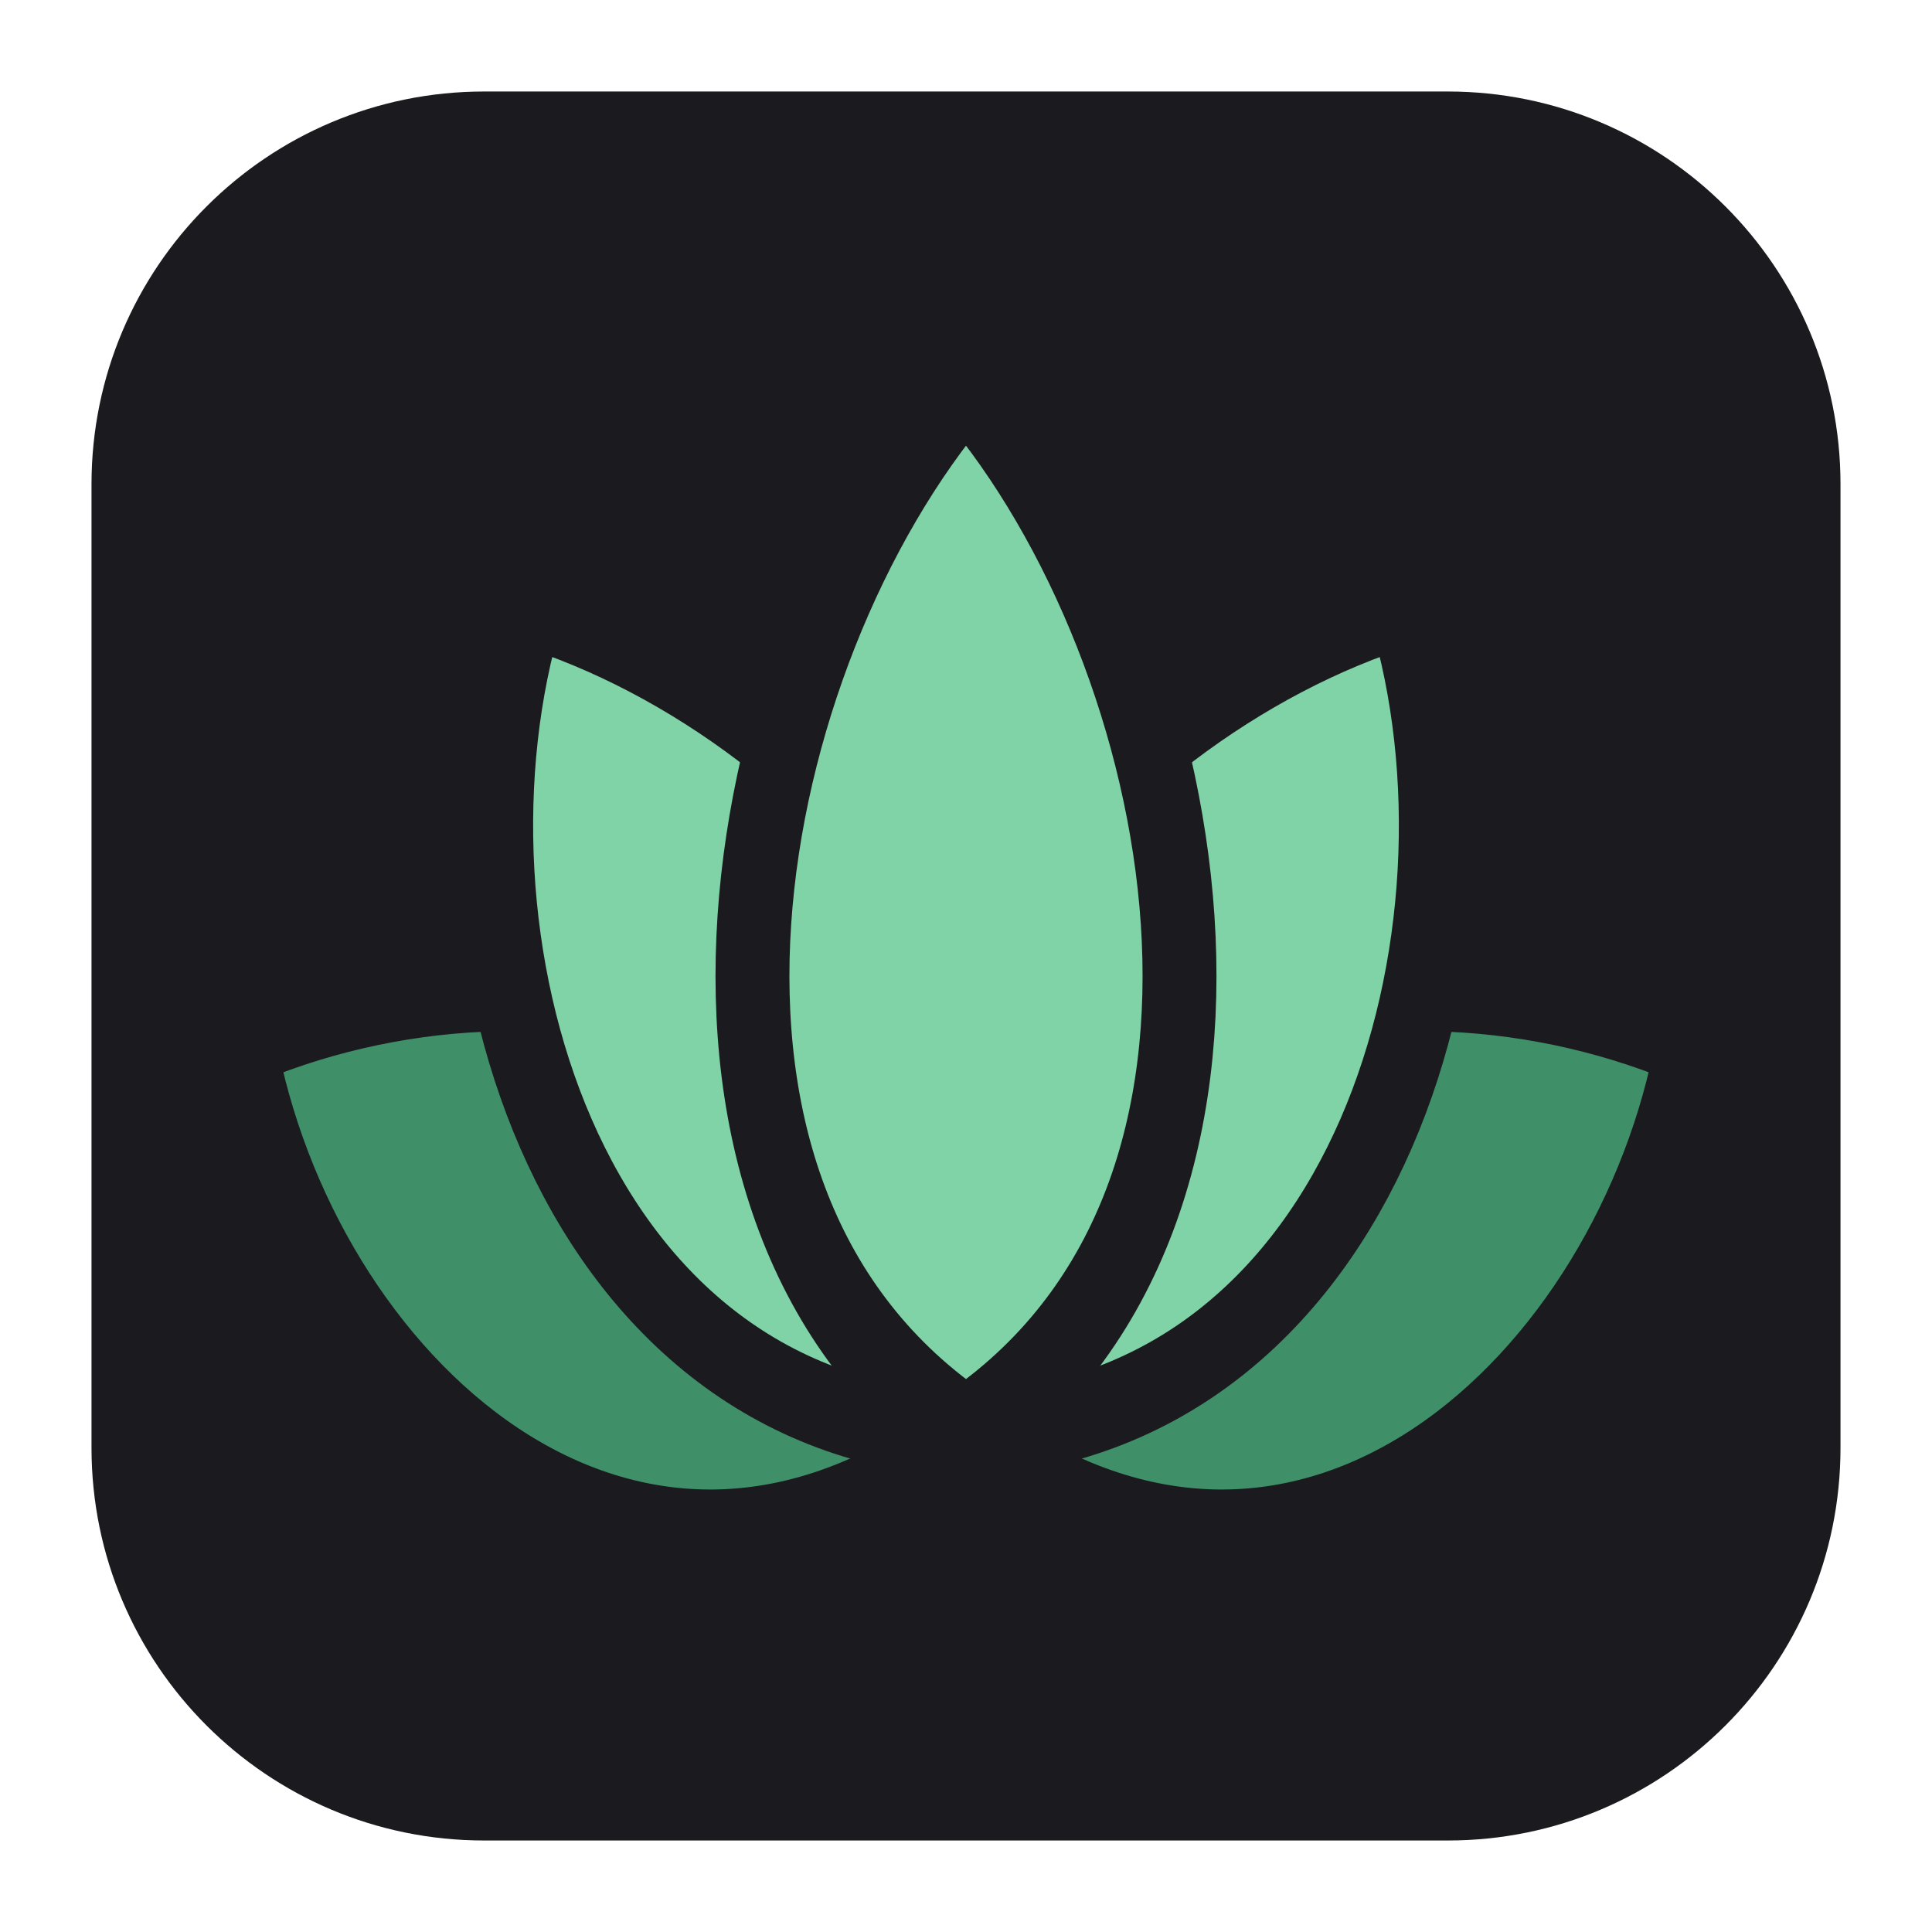
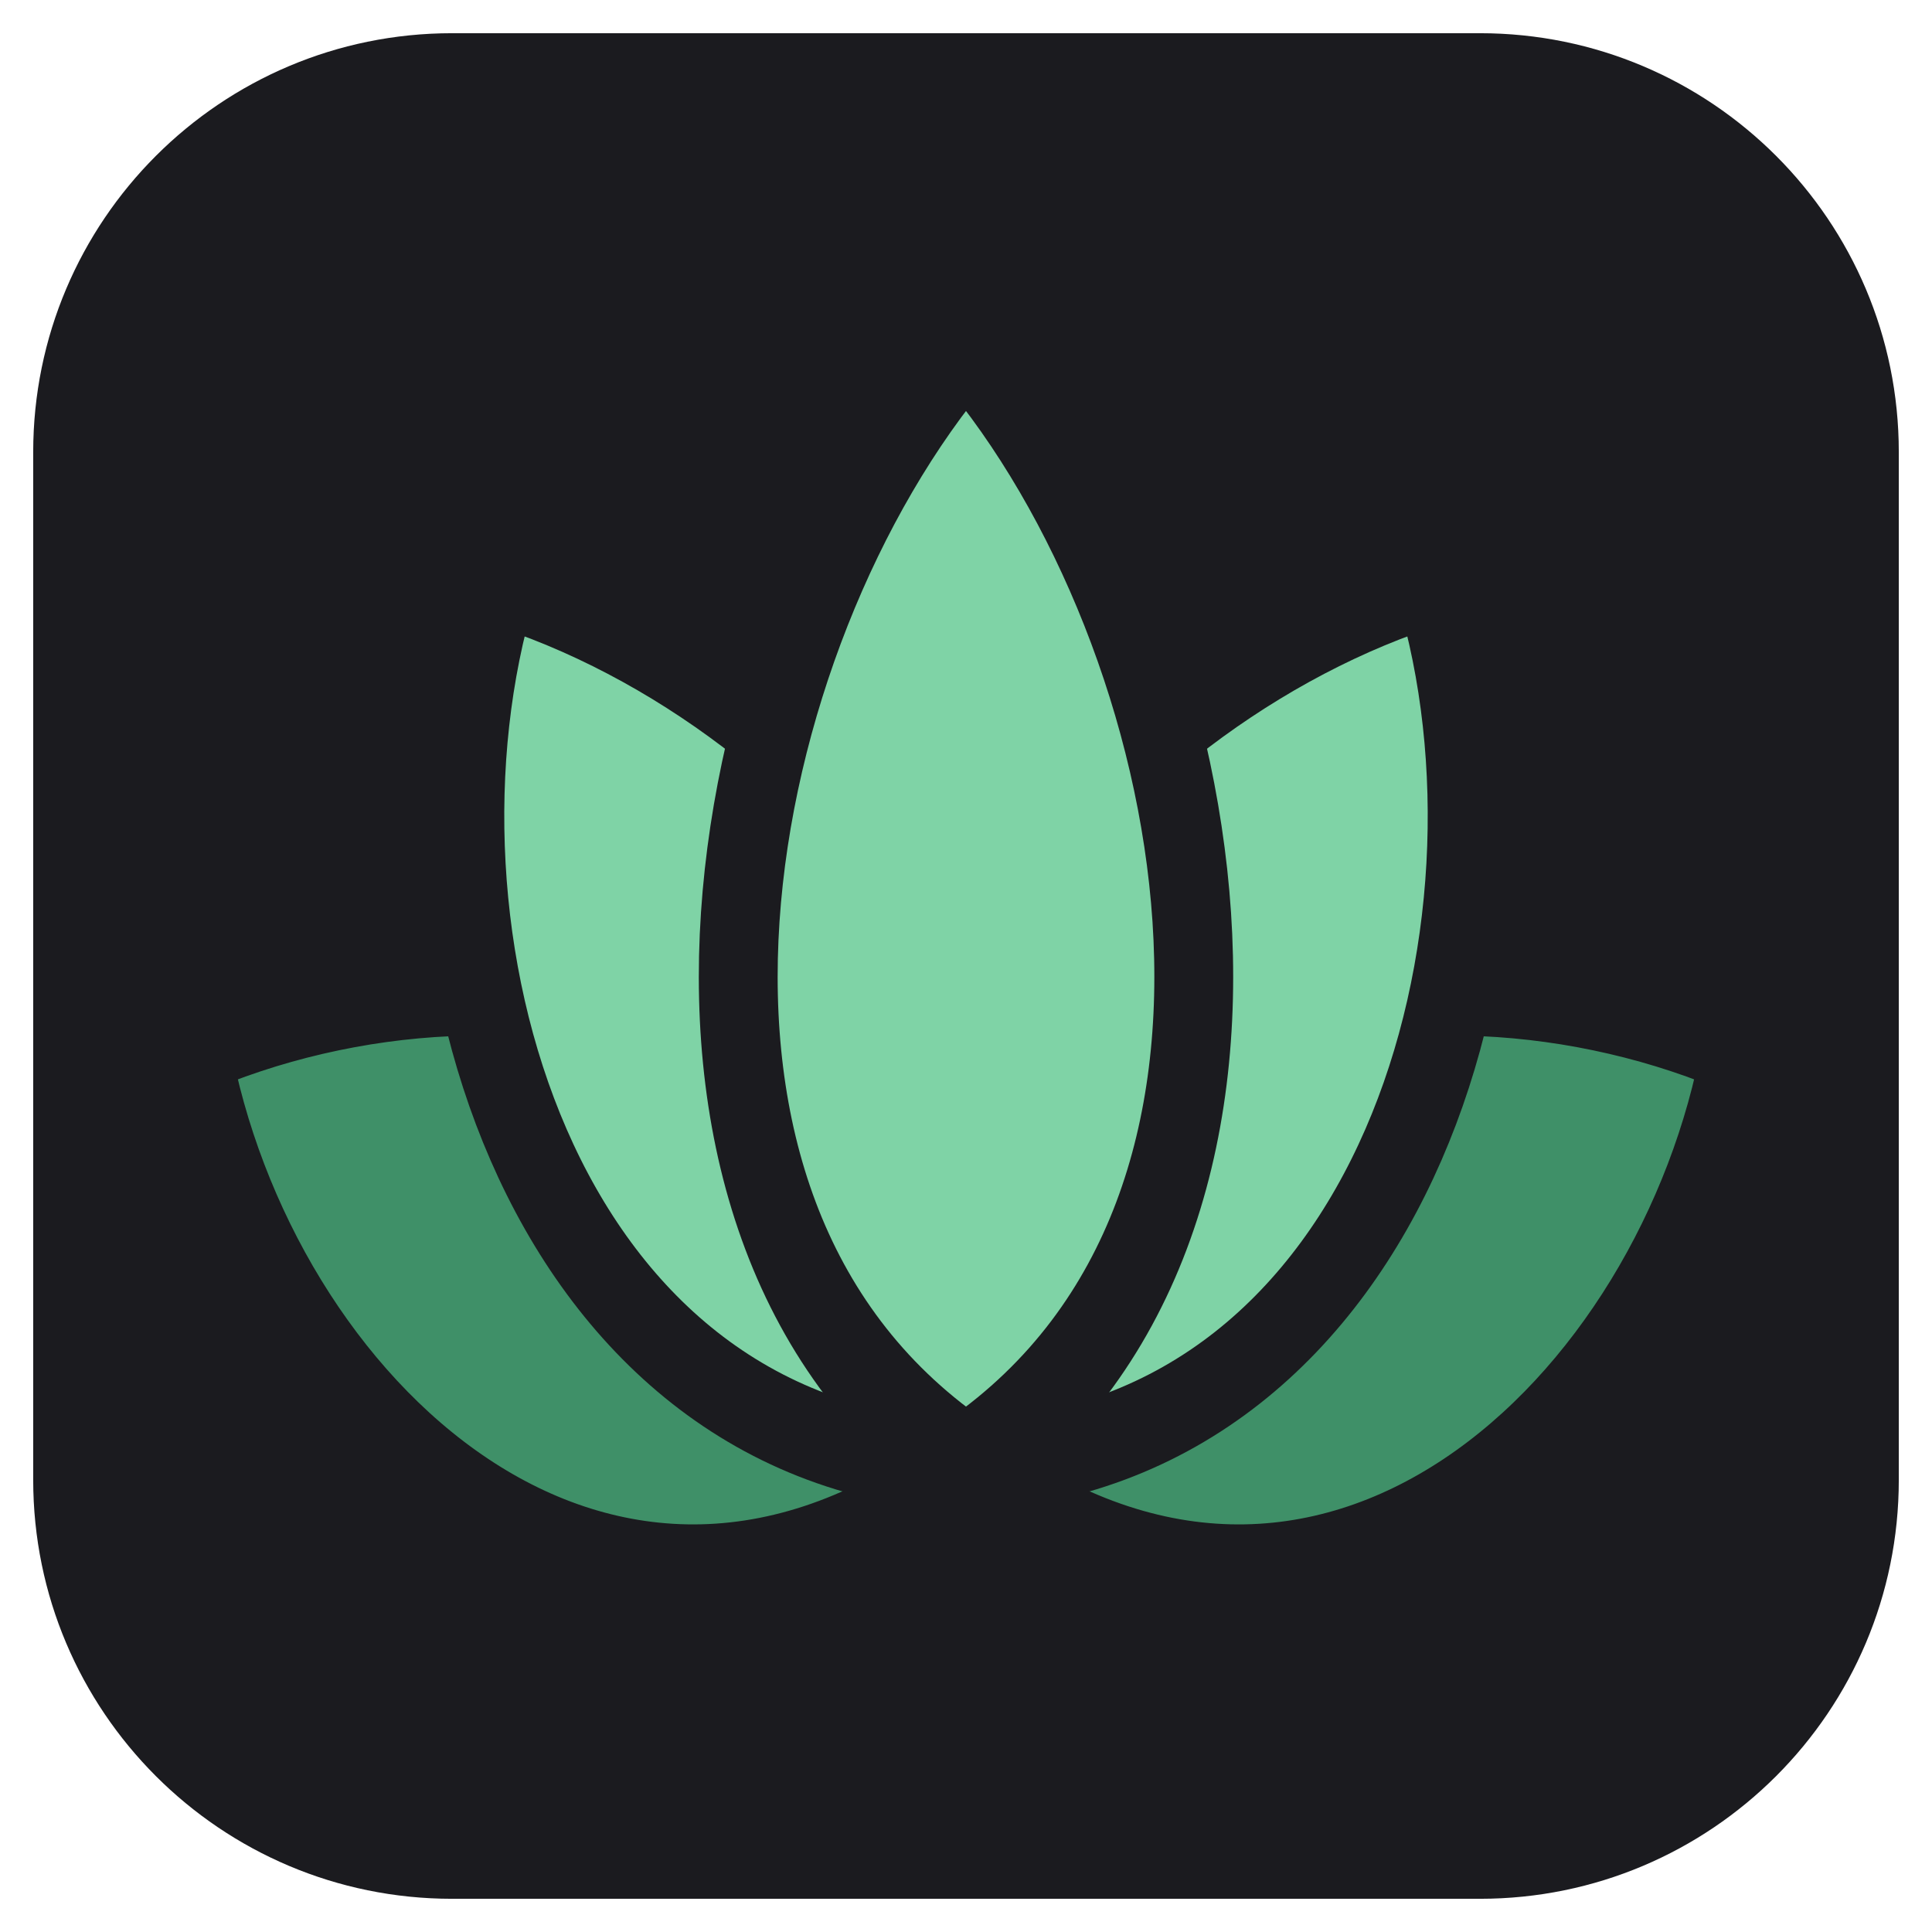
<svg xmlns="http://www.w3.org/2000/svg" width="1024" height="1024" viewBox="0 0 1024 1024">
-   <g transform="translate(512 512) scale(1.125) translate(-512 -512)">
+   <g transform="translate(512 512) scale(1.2) translate(-512 -512)">
    <rect x="100" y="100" width="824" height="824" rx="185" fill="#1b1b1f" />
    <g transform="translate(512,733.06) scale(3.2974)">
      <path d="M0,0 C50,-26 34,-88 0,-118 C-34,-88 -50,-26 0,0 Z" fill="#3f9068" stroke="#1b1b1f" stroke-width="11" stroke-linejoin="round" transform="rotate(-62) scale(1.12,1)" />
      <path d="M0,0 C50,-26 34,-88 0,-118 C-34,-88 -50,-26 0,0 Z" fill="#3f9068" stroke="#1b1b1f" stroke-width="11" stroke-linejoin="round" transform="rotate(62) scale(1.12,1)" />
      <path d="M0,0 C50,-26 34,-88 0,-118 C-34,-88 -50,-26 0,0 Z" fill="#7fd3a6" stroke="#1b1b1f" stroke-width="11" stroke-linejoin="round" transform="rotate(-28) scale(1,1.14)" />
      <path d="M0,0 C50,-26 34,-88 0,-118 C-34,-88 -50,-26 0,0 Z" fill="#7fd3a6" stroke="#1b1b1f" stroke-width="11" stroke-linejoin="round" transform="rotate(28) scale(1,1.14)" />
      <path d="M0,0 C50,-26 34,-88 0,-118 C-34,-88 -50,-26 0,0 Z" fill="#7fd3a6" stroke="#1b1b1f" stroke-width="11" stroke-linejoin="round" transform="rotate(0) scale(0.96,1.28)" />
    </g>
  </g>
</svg>
